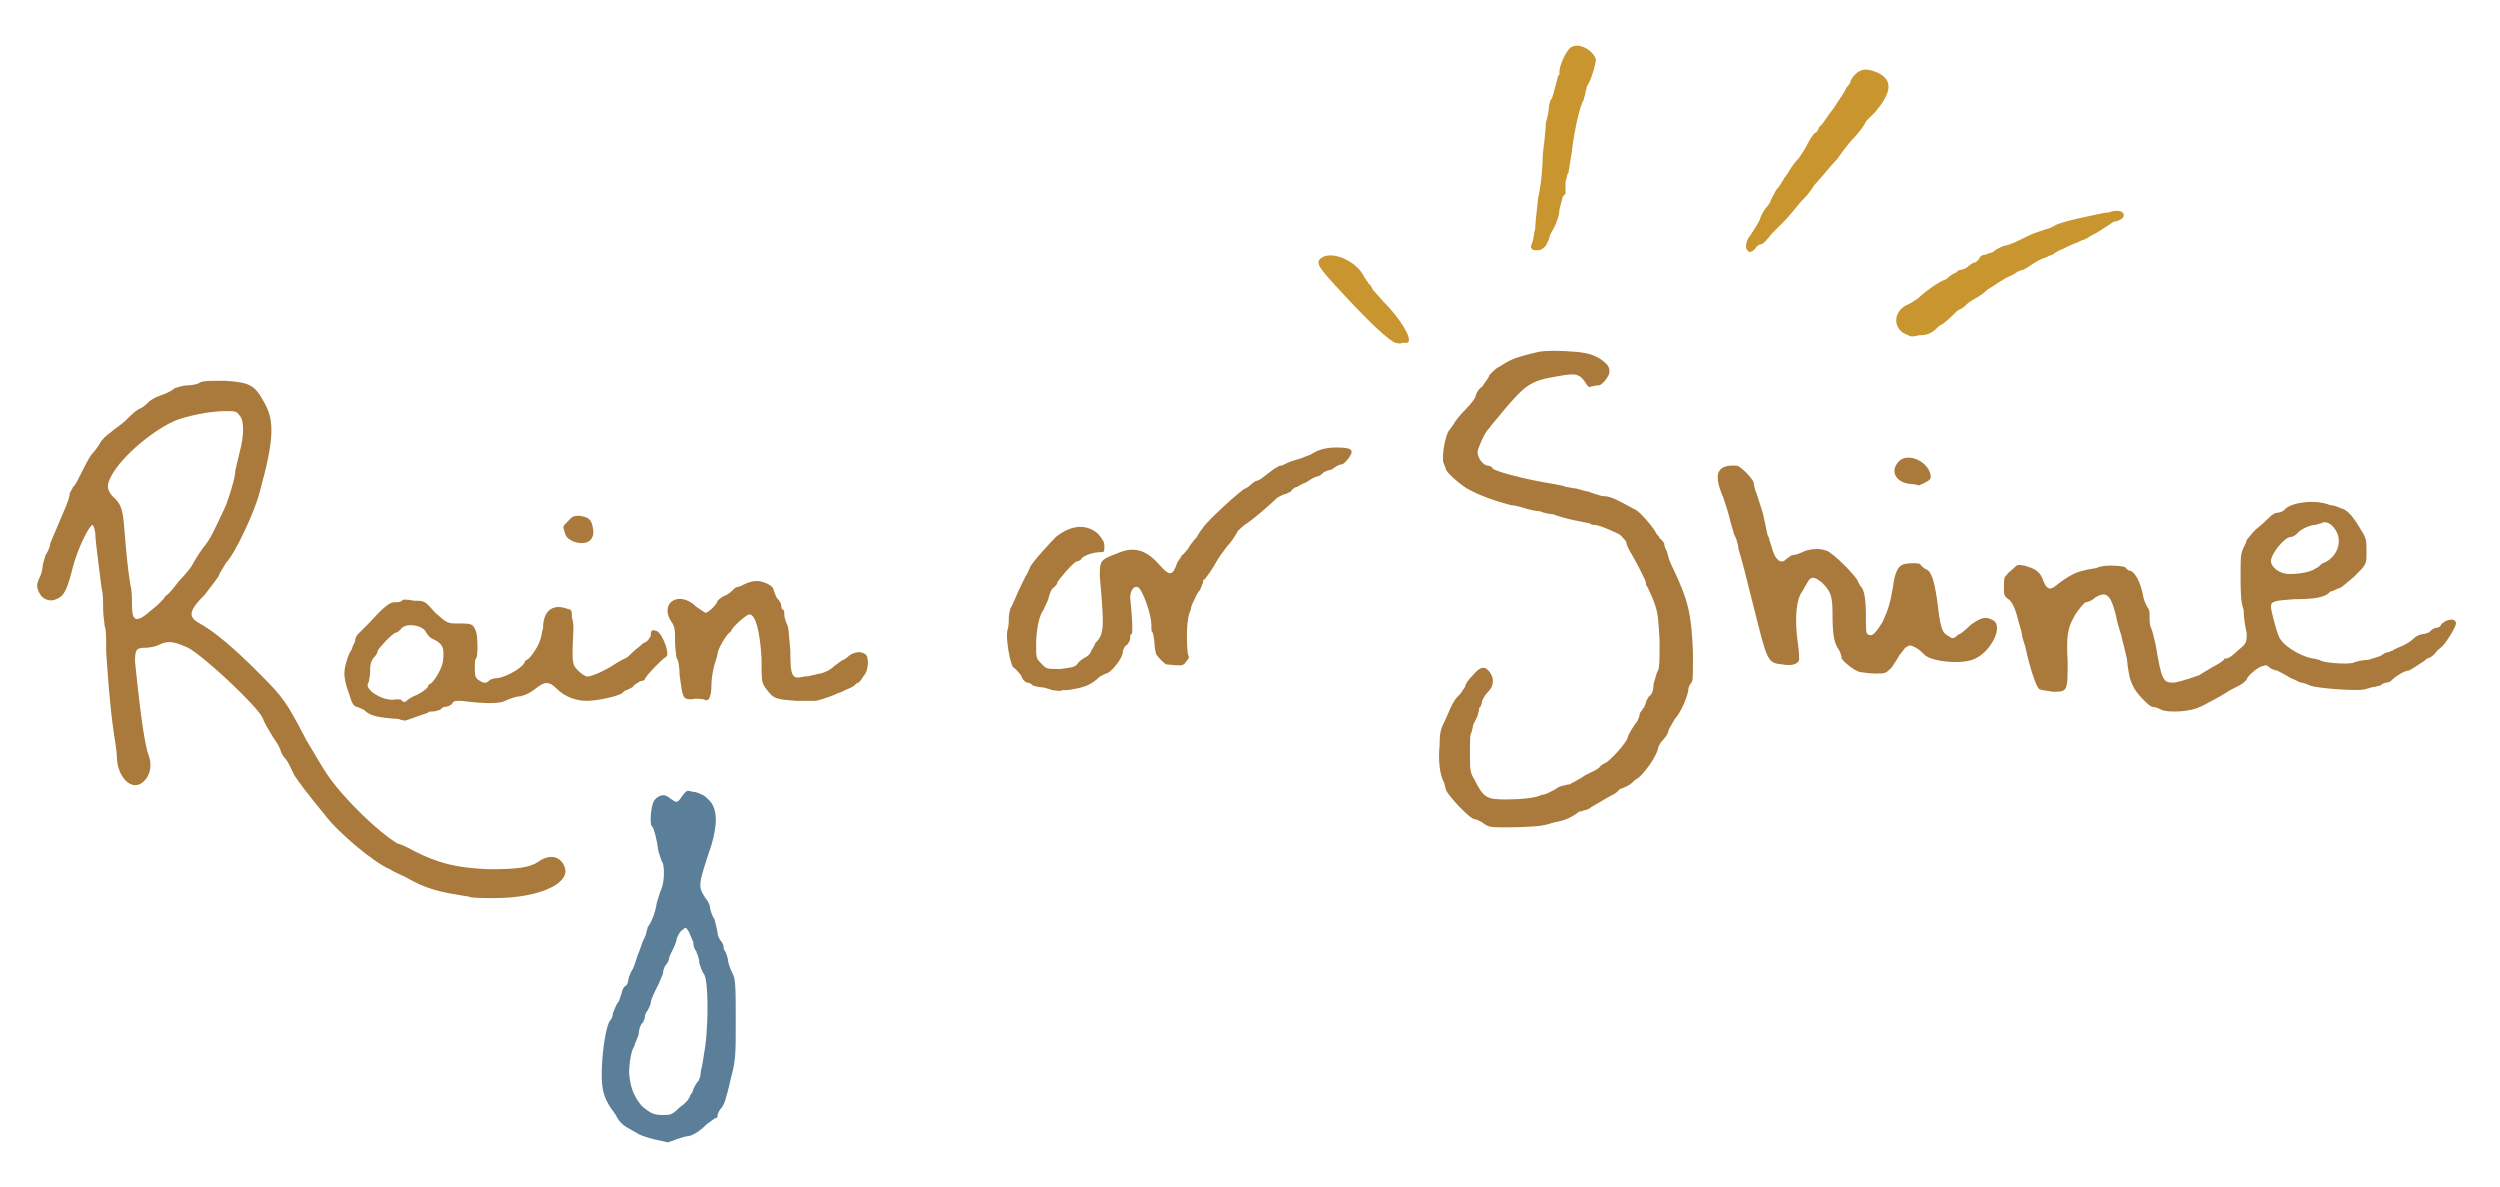
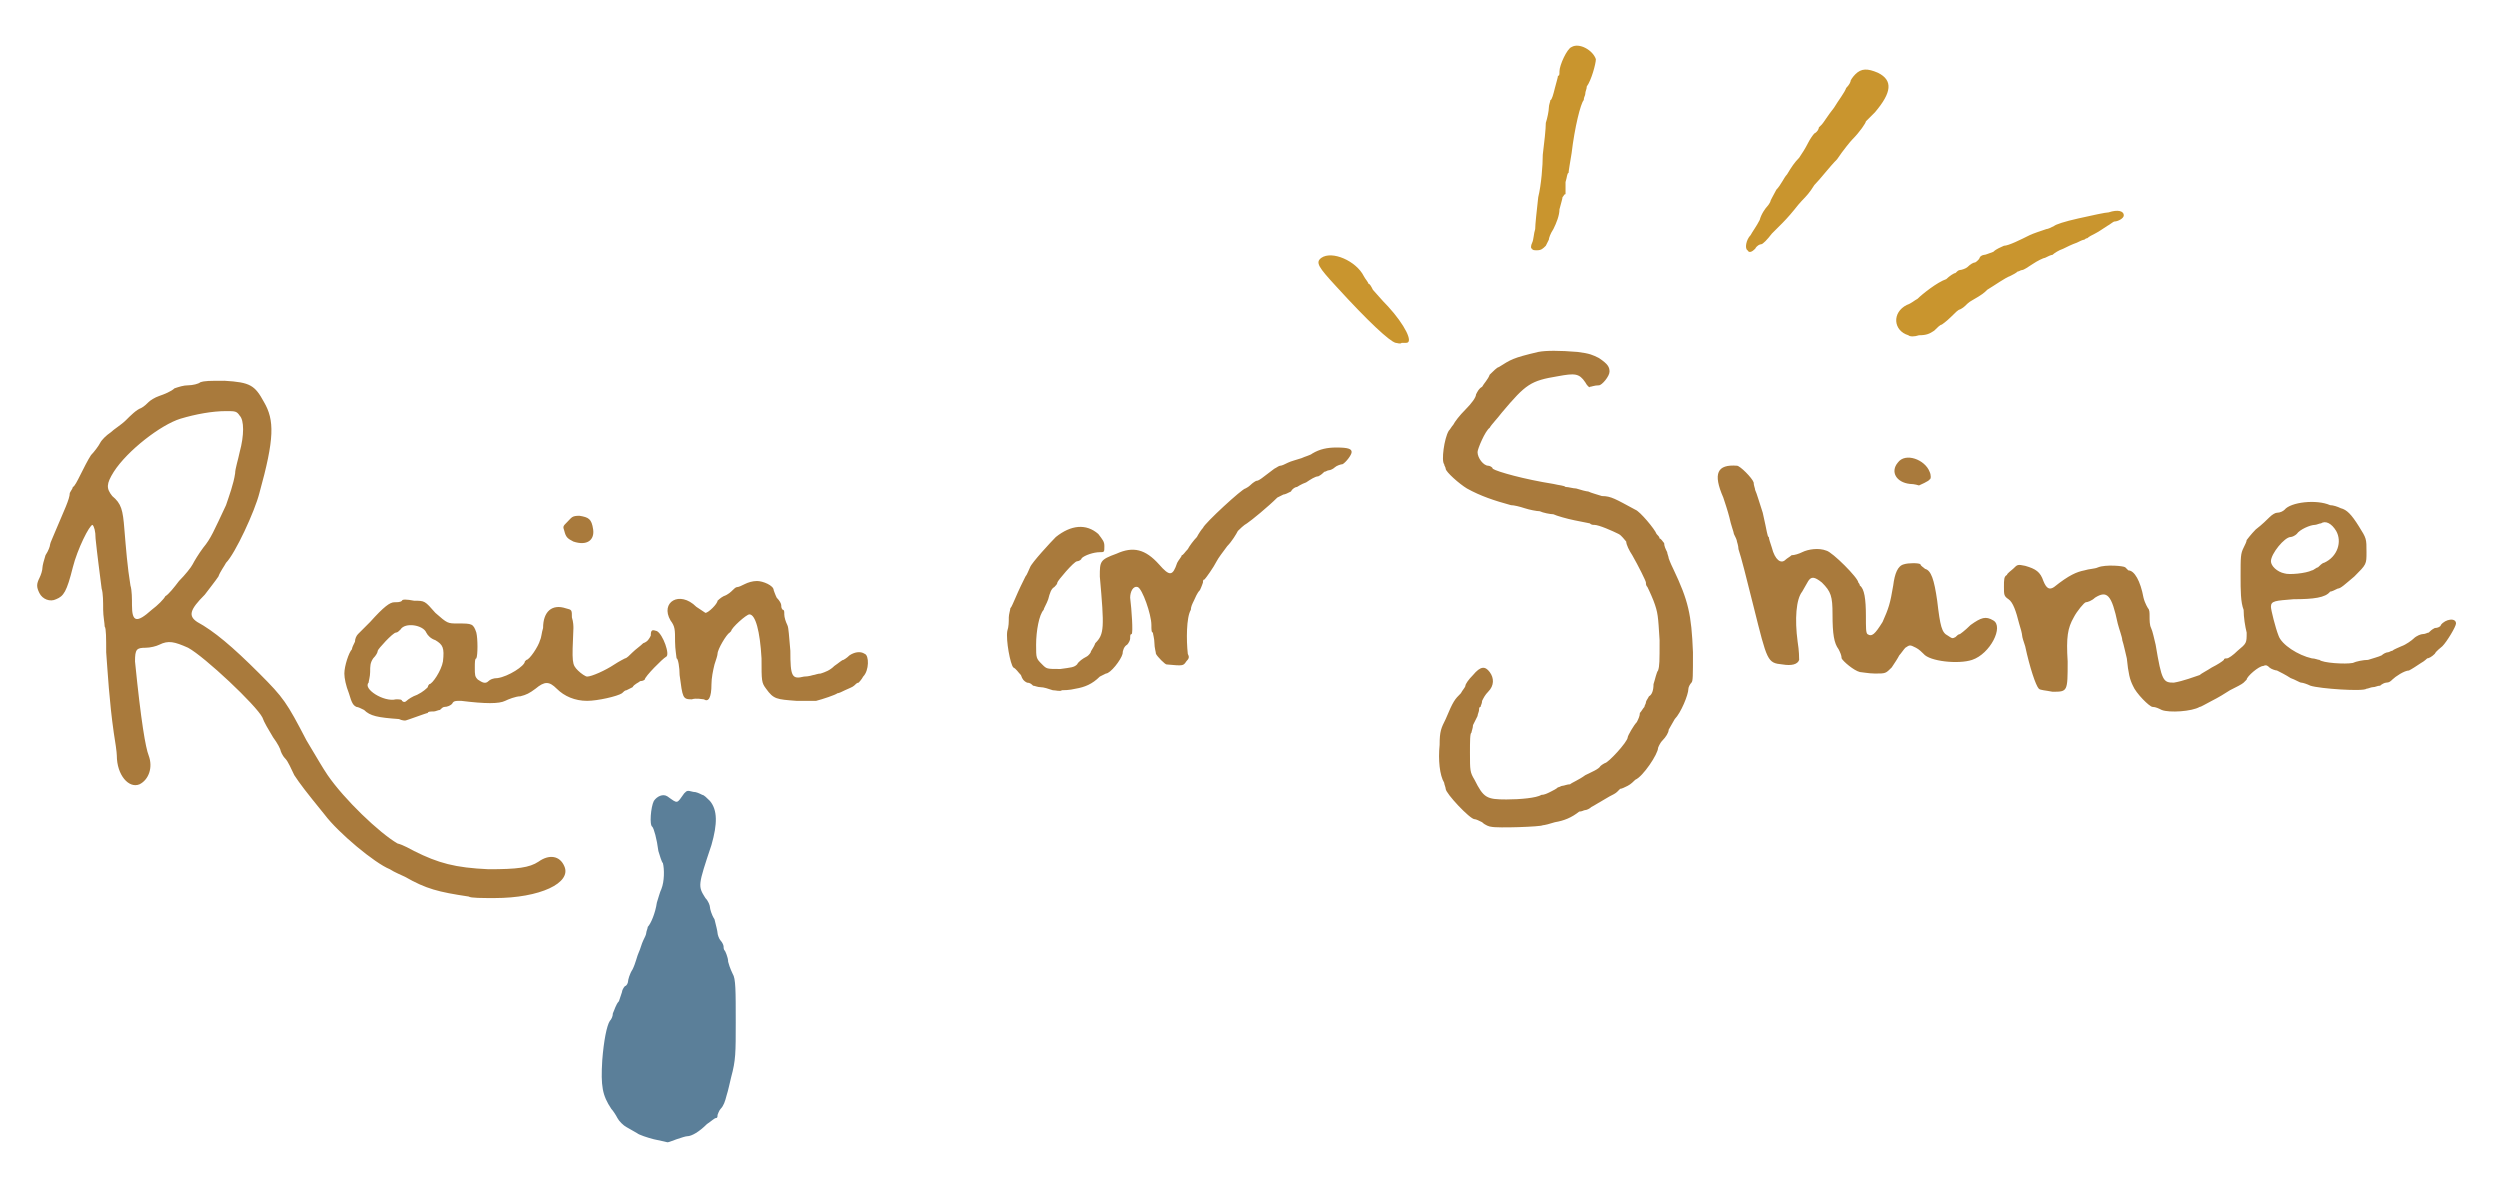
<svg xmlns="http://www.w3.org/2000/svg" viewBox="0 0 1648 782" width="1648" height="782" role="img" aria-label="Rain or Shine">
  <path fill="#a97a3c" d="M309,591C289,588 281,586 267,578C265,577 260,575 257,573C247,569 223,549 214,537C201,521 198,517 194,511C192,507 190,502 188,500C186,498 185,495 185,495C185,494 183,490 180,486C177,481 174,476 173,473C169,465 135,433 124,427C115,423 111,422 105,425C103,426 99,427 96,427C90,427 89,428 89,436C93,476 96,493 98,498C101,506 98,514 92,517C85,520 77,511 77,498C77,496 76,489 75,483C72,462 71,443 70,430C70,421 70,414 69,413C69,411 68,406 68,402C68,397 68,391 67,388C66,380 64,365 63,355C63,350 62,347 61,346C59,346 51,362 48,374C44,390 42,393 37,395C33,397 28,395 26,391C24,387 24,385 26,381C27,379 28,376 28,374C28,373 29,369 30,366C32,363 33,360 33,359C33,358 35,354 37,349C42,337 46,329 46,325C47,323 48,322 48,321C49,321 51,317 53,313C55,309 58,303 60,300C62,298 65,294 66,292C67,290 70,287 73,285C75,283 80,280 83,277C86,274 90,270 93,269C95,268 97,266 98,265C99,264 102,262 105,261C108,260 113,258 115,256C118,255 121,254 124,254C127,254 131,253 132,252C135,251 138,251 148,251C165,252 168,254 174,265C181,277 181,289 171,325C168,337 155,365 149,371C148,373 145,377 144,380C142,383 138,388 135,392C125,402 124,406 130,410C141,416 153,426 171,444C187,460 189,463 202,488C211,503 212,505 216,511C227,527 250,549 262,556C266,557 271,560 273,561C289,569 300,572 322,573C341,573 349,572 355,568C362,563 369,564 372,571C377,582 356,592 326,592C318,592 310,592 309,591ZM983,545C982,545 979,544 977,542C975,541 973,540 972,540C969,540 953,523 953,520C953,519 952,517 952,516C949,511 948,501 949,491C949,482 950,480 953,474C958,462 959,461 963,457C964,455 966,453 966,452C966,451 968,448 971,445C976,439 979,439 982,443C985,447 985,452 981,456C979,458 978,460 977,462C977,464 976,465 976,466C975,466 975,467 975,468C975,469 974,471 974,472C973,474 972,476 971,478C971,480 970,482 970,483C969,483 969,489 969,496C969,508 969,509 972,514C978,526 980,527 993,527C1002,527 1013,526 1016,524C1018,524 1020,523 1022,522C1024,521 1026,520 1027,519C1028,519 1029,518 1030,518C1031,518 1033,517 1035,517C1036,516 1041,514 1045,511C1049,509 1054,507 1055,505C1056,504 1058,503 1058,503C1060,503 1073,489 1073,486C1073,485 1077,478 1079,476C1080,474 1081,472 1081,470C1082,469 1083,467 1084,466C1084,465 1085,464 1085,463C1085,462 1086,461 1087,459C1089,458 1090,455 1090,451C1091,448 1092,443 1093,442C1094,439 1094,436 1094,422C1093,406 1093,404 1090,396C1088,391 1086,387 1086,387C1085,386 1085,385 1085,384C1085,383 1080,373 1076,366C1074,363 1072,359 1072,357C1071,356 1069,353 1067,352C1063,350 1054,346 1051,346C1050,346 1049,346 1048,345C1048,345 1043,344 1038,343C1033,342 1026,340 1024,339C1022,339 1017,338 1015,337C1013,337 1008,336 1005,335C1002,334 998,333 996,333C985,330 976,327 967,322C962,319 953,311 953,309C953,308 952,307 952,306C950,304 952,289 955,284C956,283 957,281 958,280C959,278 962,274 966,270C970,266 973,262 973,260C974,258 975,256 977,255C978,253 981,250 982,247C984,245 987,242 988,242C996,237 997,236 1014,232C1019,231 1028,231 1040,232C1048,233 1050,234 1054,236C1060,240 1061,242 1061,245C1061,248 1056,254 1054,254C1051,254 1049,255 1048,255C1048,256 1046,254 1045,252C1041,246 1038,246 1027,248C1009,251 1006,253 990,272C987,276 983,280 982,282C979,284 974,296 974,298C974,302 978,307 981,307C982,307 984,308 984,309C987,311 1005,316 1024,319C1028,320 1031,320 1032,321C1034,321 1037,322 1039,322C1042,323 1046,324 1047,324C1049,325 1053,326 1056,327C1062,327 1065,329 1078,336C1081,337 1091,349 1092,352C1093,353 1094,354 1094,355C1095,355 1096,357 1097,358C1097,360 1098,362 1099,364C1099,365 1100,367 1100,368C1100,368 1101,371 1103,375C1113,396 1115,405 1116,430C1116,446 1116,449 1115,450C1114,451 1113,453 1113,454C1113,458 1108,470 1104,474C1103,476 1101,479 1100,481C1100,483 1098,486 1096,488C1094,490 1093,493 1093,493C1093,497 1083,512 1078,514C1077,515 1075,517 1073,518C1071,519 1069,520 1068,520C1068,520 1067,521 1066,522C1065,523 1063,524 1061,525C1054,529 1051,531 1049,532C1048,533 1046,534 1045,534C1044,534 1043,535 1041,535C1036,539 1031,541 1025,542C1022,543 1018,544 1017,544C1016,545 987,546 983,545ZM263,474C249,473 244,472 240,468C238,467 236,466 235,466C233,465 232,464 230,457C228,452 227,447 227,444C227,439 230,430 232,428C232,427 233,425 234,423C234,421 235,419 236,418C237,417 241,413 244,410C253,400 257,397 260,397C262,397 264,397 265,396C265,395 268,395 273,396C280,396 280,396 287,404C295,411 295,411 302,411C311,411 312,411 314,417C315,421 315,432 314,434C313,434 313,437 313,440C313,445 313,446 315,448C318,450 320,451 322,449C323,448 325,447 328,447C335,446 346,439 346,436C346,436 347,435 347,435C349,435 355,426 356,422C357,420 357,417 358,414C358,403 364,398 373,401C377,402 377,402 377,407C378,410 378,413 378,414C377,437 377,438 381,442C383,444 386,446 387,446C390,446 399,442 405,438C408,436 412,434 412,434C413,434 415,432 417,430C419,428 422,426 424,424C427,423 428,421 429,419C429,415 430,415 433,416C437,418 442,432 439,433C437,434 425,446 425,448C425,448 424,449 422,449C421,450 418,451 417,453C415,454 413,455 413,455C412,455 411,456 410,457C407,459 394,462 387,462C379,462 372,459 367,454C362,449 359,449 353,454C349,457 347,458 343,459C340,459 335,461 333,462C329,464 320,464 304,462C300,462 299,462 298,464C297,465 295,466 293,466C292,466 291,467 290,468C289,468 287,469 286,469C284,469 282,469 282,470C281,470 268,475 267,475C267,475 265,475 263,474ZM1425,468C1423,467 1421,466 1419,466C1417,466 1408,457 1406,452C1404,448 1403,444 1402,434C1401,430 1400,425 1399,422C1399,420 1397,415 1396,411C1392,392 1389,389 1381,394C1379,396 1376,397 1375,397C1374,397 1369,403 1367,407C1363,414 1362,420 1363,436C1363,456 1363,456 1353,456C1348,455 1345,455 1344,454C1342,452 1338,440 1335,426C1334,423 1333,420 1333,419C1333,418 1332,414 1331,411C1329,403 1327,397 1324,395C1321,393 1321,392 1321,387C1321,382 1321,380 1323,379C1323,378 1326,376 1327,375C1330,372 1330,372 1335,373C1342,375 1345,377 1347,383C1349,388 1351,389 1354,387C1364,379 1369,377 1374,376C1377,375 1381,375 1383,374C1388,372 1400,373 1401,374C1402,375 1403,376 1403,376C1407,376 1411,383 1413,394C1414,398 1416,401 1416,401C1417,402 1417,404 1417,406C1417,409 1417,412 1418,414C1419,416 1420,421 1421,425C1425,449 1426,450 1433,450C1439,449 1447,446 1450,445C1451,444 1455,442 1458,440C1462,438 1465,436 1466,435C1466,434 1467,434 1468,434C1469,434 1472,432 1475,429C1481,424 1481,424 1481,417C1480,413 1479,407 1479,402C1477,397 1477,389 1477,380C1477,367 1477,365 1479,361C1480,359 1481,357 1481,356C1481,356 1484,352 1487,349C1491,346 1495,342 1496,341C1498,339 1500,338 1501,338C1503,338 1505,337 1506,336C1510,331 1527,329 1536,333C1538,333 1541,334 1543,335C1547,336 1550,339 1555,347C1560,355 1560,355 1560,364C1560,372 1560,372 1552,380C1546,385 1543,388 1541,388C1539,389 1537,390 1536,390C1533,394 1525,395 1512,395C1500,396 1497,396 1497,400C1497,402 1500,414 1502,419C1504,425 1515,432 1524,434C1526,434 1528,435 1529,435C1531,437 1546,438 1551,437C1553,436 1558,435 1561,435C1564,434 1568,433 1570,432C1571,431 1573,430 1574,430C1575,430 1576,429 1577,429C1578,428 1581,427 1583,426C1586,425 1590,422 1591,421C1593,419 1596,418 1597,418C1599,418 1600,417 1601,417C1602,416 1603,415 1605,414C1607,414 1609,413 1609,412C1612,408 1619,407 1619,411C1619,413 1613,423 1610,426C1609,427 1606,429 1605,431C1603,433 1601,434 1600,434C1600,434 1598,436 1596,437C1593,439 1590,441 1588,442C1585,442 1579,446 1577,448C1576,449 1575,450 1573,450C1572,450 1570,451 1569,452C1567,452 1566,453 1564,453C1563,453 1561,454 1560,454C1558,456 1529,454 1523,452C1521,451 1518,450 1517,450C1516,450 1513,448 1510,447C1507,445 1503,443 1501,442C1500,442 1497,441 1496,440C1495,439 1494,438 1492,439C1489,439 1481,446 1481,448C1481,448 1480,449 1479,450C1478,451 1474,453 1470,455C1467,457 1462,460 1458,462C1454,464 1451,466 1450,466C1445,469 1430,470 1425,468ZM275,458C279,456 281,454 282,453C282,452 283,451 283,451C285,451 291,442 292,436C293,427 292,425 287,422C284,421 282,419 281,417C279,412 267,410 264,415C263,416 262,417 261,417C259,417 249,428 249,429C249,430 248,432 246,434C244,437 244,439 244,443C244,446 243,449 243,450C239,454 253,463 261,461C263,461 265,461 265,462C266,463 267,463 268,462C269,461 272,459 275,458ZM525,462C512,461 510,461 505,454C502,450 502,449 502,434C501,416 498,405 494,405C492,405 482,414 482,416C482,416 481,417 481,417C479,418 473,428 473,431C473,432 472,435 471,438C470,442 469,447 469,451C469,460 467,463 464,461C463,461 459,460 456,461C450,461 450,460 448,445C448,440 447,434 446,434C446,433 445,428 445,423C445,415 445,413 442,409C435,397 448,389 459,400C462,402 465,404 465,404C467,404 473,398 473,396C473,396 475,394 477,393C480,392 482,390 483,389C484,388 485,387 486,387C487,387 489,386 491,385C493,384 496,383 499,383C503,383 510,386 510,389C510,389 511,392 512,394C514,396 515,398 515,399C515,400 515,401 516,402C517,402 517,403 517,405C517,407 518,410 519,412C520,414 520,419 521,429C521,446 522,448 530,446C533,446 536,445 536,445C537,445 539,444 541,444C544,443 547,442 550,439C553,437 555,435 556,435C556,435 558,434 560,432C563,430 567,429 570,431C573,432 573,442 569,446C568,448 566,450 566,450C565,450 564,451 563,452C562,453 559,454 557,455C555,456 553,457 552,457C551,458 542,461 538,462C537,462 531,462 525,462ZM694,455C691,454 688,453 686,453C684,453 682,452 681,452C680,451 679,450 677,450C675,449 674,448 673,445C671,443 670,441 668,440C666,438 663,422 664,416C665,413 665,410 665,407C665,405 666,402 666,401C667,400 668,397 669,395C672,388 674,384 676,380C677,379 678,376 679,374C680,371 693,357 696,354C706,346 716,345 724,352C727,356 728,357 728,360C728,364 728,364 725,364C721,364 715,366 713,368C713,369 711,370 710,370C708,370 697,383 697,384C697,385 696,386 695,387C693,388 692,391 691,395C690,398 688,401 688,402C685,405 683,416 683,425C683,434 683,434 687,438C690,441 690,441 699,441C706,440 708,440 710,438C711,436 714,434 716,433C718,432 719,430 719,430C719,429 721,427 722,424C728,418 728,414 725,380C725,370 725,369 736,365C747,360 755,362 764,372C771,380 773,380 776,371C777,369 779,367 779,366C780,366 781,364 783,362C784,360 787,356 789,354C790,352 792,349 793,348C794,345 819,322 821,322C821,322 823,321 824,320C826,318 828,317 828,317C830,317 832,315 840,309C842,308 843,307 844,307C845,307 847,306 849,305C851,304 855,303 858,302C860,301 864,300 865,299C870,296 875,295 881,295C889,295 891,296 891,298C891,300 887,305 885,306C884,306 881,307 880,308C879,309 877,310 876,310C875,310 874,311 873,311C872,312 871,313 869,314C867,314 864,316 861,318C858,319 855,321 855,321C854,321 852,322 851,324C849,325 847,326 846,326C846,326 844,327 842,328C836,334 825,343 822,345C820,346 817,349 816,350C815,352 812,357 809,360C806,364 803,368 802,370C800,374 795,381 794,382C793,382 793,383 793,384C793,384 792,387 791,389C789,391 788,394 787,396C786,398 785,400 785,402C782,407 782,422 783,431C784,433 784,434 782,436C780,439 780,439 769,438C768,438 763,433 762,431C762,430 761,427 761,424C761,421 760,418 760,417C759,417 759,415 759,412C759,405 753,388 750,387C747,386 745,390 745,394C746,402 747,417 746,418C745,418 745,419 745,421C745,422 744,424 743,425C741,426 740,429 740,431C739,435 732,444 729,444C729,444 727,445 725,446C720,451 715,453 709,454C705,455 701,455 700,455C699,456 696,455 694,455ZM1226,443C1222,442 1215,436 1214,434C1214,432 1213,430 1212,428C1209,424 1208,418 1208,405C1208,393 1207,390 1201,384C1196,380 1194,380 1192,383C1191,385 1189,388 1188,390C1184,395 1183,408 1185,423C1186,429 1186,434 1186,435C1185,438 1181,439 1175,438C1165,437 1165,436 1156,400C1151,380 1148,368 1146,362C1146,360 1145,357 1145,357C1145,356 1144,354 1143,352C1143,351 1141,346 1140,341C1139,337 1137,331 1136,328C1129,312 1132,306 1145,307C1147,307 1155,315 1156,318C1156,320 1157,322 1157,323C1158,325 1160,332 1162,338C1165,351 1165,354 1166,354C1166,355 1167,358 1168,361C1170,369 1174,372 1177,369C1178,368 1180,367 1181,366C1183,366 1186,365 1188,364C1192,362 1199,361 1204,363C1208,364 1225,381 1225,384C1225,384 1226,385 1226,386C1229,388 1230,395 1230,406C1230,414 1230,417 1231,418C1234,420 1236,418 1241,410C1245,401 1246,398 1248,386C1249,378 1251,373 1255,372C1258,371 1265,371 1266,372C1266,373 1268,374 1269,375C1273,376 1275,382 1277,396C1279,413 1280,417 1284,419C1287,421 1287,421 1289,420C1290,419 1291,418 1292,418C1292,418 1295,416 1299,412C1306,407 1309,406 1314,409C1321,413 1312,431 1300,435C1291,438 1272,436 1268,431C1267,430 1265,428 1263,427C1259,425 1259,425 1256,427C1255,428 1253,431 1252,432C1251,434 1249,437 1247,440C1243,444 1243,444 1236,444C1232,444 1227,443 1226,443ZM100,402C104,399 108,395 109,393C111,392 115,387 118,383C122,379 126,374 127,372C128,370 131,365 134,361C139,355 141,350 149,333C151,327 154,319 155,312C155,309 157,303 158,298C161,287 161,277 158,274C156,271 155,271 149,271C140,271 129,273 119,276C106,280 84,297 75,311C70,319 70,322 74,327C80,332 81,336 82,349C83,361 84,374 86,386C87,389 87,395 87,399C87,410 90,411 100,402ZM1524,376C1525,376 1527,374 1528,374C1529,373 1531,371 1532,371C1541,367 1544,357 1540,350C1537,345 1533,343 1530,345C1529,345 1527,346 1526,346C1523,346 1516,349 1514,352C1513,353 1511,354 1510,354C1506,354 1497,365 1497,370C1497,373 1501,377 1506,378C1509,379 1520,378 1524,376ZM378,357C374,355 373,354 372,350C371,347 371,347 374,344C377,341 377,340 382,340C388,341 390,342 391,349C392,356 387,360 378,357ZM1259,319C1250,318 1246,311 1251,305C1256,298 1269,303 1272,311C1273,313 1273,316 1272,316C1272,317 1265,320 1265,320C1265,320 1262,319 1259,319Z" />
-   <path fill="#5b7f99" d="M431,751C427,750 421,748 420,747C418,746 415,744 413,743C411,742 408,739 407,737C406,735 404,732 403,731C397,722 396,716 397,699C398,686 400,676 402,673C403,672 404,670 404,668C405,666 406,662 408,660C409,657 410,654 410,654C410,653 411,651 412,650C413,650 414,648 414,647C414,646 415,642 417,639C419,635 420,630 421,628C422,626 423,622 424,620C425,618 426,616 426,615C426,614 427,612 427,611C429,609 432,602 433,595C434,592 435,588 436,586C438,581 438,573 437,569C436,568 435,564 434,561C433,553 431,546 430,545C428,544 429,532 431,528C433,525 437,523 440,525C447,530 446,530 451,523C453,521 453,521 457,522C459,522 461,523 463,524C464,524 466,526 468,528C473,534 473,543 469,557C460,584 460,584 465,592C467,594 468,597 468,598C468,599 469,603 471,606C472,610 473,614 473,615C473,616 474,619 475,620C476,621 477,623 477,624C477,625 477,626 478,627C478,627 480,631 480,634C481,638 483,642 483,642C485,645 485,653 485,674C485,694 485,699 482,710C481,714 480,719 479,722C478,726 477,729 475,731C474,732 473,735 473,735C473,736 473,737 472,737C471,737 469,739 466,741C461,746 456,749 453,749C452,749 449,750 446,751C443,752 441,753 440,753C440,753 436,752 431,751ZM448,730C451,728 454,725 454,724C454,724 455,723 455,722C456,721 457,719 457,718C458,716 459,714 460,713C461,712 462,709 462,706C463,703 464,695 465,689C467,673 467,646 464,642C463,641 462,638 461,635C461,631 459,628 459,627C458,626 457,624 457,621C456,619 455,616 454,614C452,611 452,611 450,613C449,613 447,616 446,619C446,621 444,625 443,627C442,629 441,631 441,632C441,633 440,635 439,636C438,637 437,640 437,642C436,644 435,647 434,649C431,655 429,659 429,661C429,662 428,664 427,666C426,667 425,669 425,671C425,672 424,673 424,674C423,674 421,678 421,682C420,685 418,689 418,690C416,692 414,705 415,710C416,719 419,724 423,729C429,734 431,735 437,735C442,735 443,735 448,730Z" />
+   <path fill="#5b7f99" d="M431,751C427,750 421,748 420,747C418,746 415,744 413,743C411,742 408,739 407,737C406,735 404,732 403,731C397,722 396,716 397,699C398,686 400,676 402,673C403,672 404,670 404,668C405,666 406,662 408,660C409,657 410,654 410,654C410,653 411,651 412,650C413,650 414,648 414,647C414,646 415,642 417,639C419,635 420,630 421,628C422,626 423,622 424,620C425,618 426,616 426,615C426,614 427,612 427,611C429,609 432,602 433,595C434,592 435,588 436,586C438,581 438,573 437,569C436,568 435,564 434,561C433,553 431,546 430,545C428,544 429,532 431,528C433,525 437,523 440,525C447,530 446,530 451,523C453,521 453,521 457,522C459,522 461,523 463,524C464,524 466,526 468,528C473,534 473,543 469,557C460,584 460,584 465,592C467,594 468,597 468,598C468,599 469,603 471,606C472,610 473,614 473,615C473,616 474,619 475,620C476,621 477,623 477,624C477,625 477,626 478,627C478,627 480,631 480,634C481,638 483,642 483,642C485,645 485,653 485,674C485,694 485,699 482,710C481,714 480,719 479,722C478,726 477,729 475,731C474,732 473,735 473,735C473,736 473,737 472,737C471,737 469,739 466,741C461,746 456,749 453,749C452,749 449,750 446,751C443,752 441,753 440,753C440,753 436,752 431,751Z" />
  <path fill="#c9952e" d="M920,226C916,225 902,212 881,189C869,176 867,173 871,170C878,165 894,172 899,182C900,184 902,186 902,187C903,187 904,189 905,191C906,192 911,198 915,202C926,214 932,226 927,226C926,226 925,226 924,226C923,227 921,226 920,226ZM1258,221C1248,218 1247,206 1257,201C1260,200 1262,198 1264,197C1267,194 1277,186 1283,184C1285,182 1288,180 1289,180C1290,179 1291,178 1292,178C1293,178 1296,177 1297,176C1299,174 1301,173 1302,173C1302,173 1304,172 1305,170C1305,169 1307,168 1308,168C1309,168 1311,167 1314,166C1316,164 1319,163 1321,162C1324,162 1332,158 1338,155C1340,154 1346,152 1349,151C1350,151 1352,150 1354,149C1355,148 1361,146 1370,144C1379,142 1388,140 1390,140C1396,138 1400,139 1400,142C1400,144 1396,146 1394,146C1393,146 1391,148 1389,149C1386,151 1383,153 1381,154C1379,155 1377,156 1376,157C1375,157 1374,158 1374,158C1373,158 1371,159 1369,160C1366,161 1362,163 1360,164C1357,165 1354,167 1353,168C1352,168 1350,169 1348,170C1347,170 1343,172 1340,174C1337,176 1334,178 1333,178C1332,178 1331,179 1330,179C1329,180 1327,181 1325,182C1322,183 1315,188 1310,191C1308,193 1307,194 1300,198C1298,199 1296,201 1295,202C1294,203 1292,204 1292,204C1291,204 1289,206 1286,209C1283,212 1280,214 1280,214C1279,214 1277,216 1275,218C1272,220 1270,221 1265,221C1262,222 1259,222 1258,221ZM1152,165C1150,164 1151,158 1154,155C1155,153 1158,149 1160,145C1161,141 1164,137 1165,136C1166,135 1167,133 1167,133C1167,132 1169,129 1171,125C1174,122 1176,117 1178,115C1181,110 1183,107 1186,104C1188,101 1190,98 1192,94C1193,92 1195,89 1196,88C1198,87 1199,85 1199,84C1199,84 1200,83 1201,82C1202,81 1205,76 1209,71C1212,66 1216,61 1217,58C1219,56 1220,54 1220,53C1220,53 1221,51 1223,49C1227,45 1231,45 1238,48C1248,53 1247,61 1236,74C1233,77 1230,80 1230,80C1230,81 1226,87 1221,92C1220,93 1215,99 1211,105C1206,110 1200,118 1196,122C1193,127 1190,130 1190,130C1190,130 1186,134 1183,138C1179,143 1175,147 1175,147C1175,147 1172,150 1168,154C1165,158 1162,161 1161,161C1160,161 1158,162 1157,164C1155,166 1153,167 1152,165ZM1010,164C1009,164 1009,162 1010,160C1011,158 1011,154 1012,151C1012,148 1013,139 1014,130C1016,122 1017,109 1017,102C1018,94 1019,85 1019,81C1020,78 1021,73 1021,71C1021,69 1022,67 1022,66C1023,66 1024,62 1025,58C1026,54 1027,51 1027,50C1028,50 1028,49 1028,47C1028,43 1033,32 1036,31C1041,28 1050,33 1052,39C1052,42 1049,53 1046,57C1046,59 1045,60 1045,62C1045,63 1044,64 1044,66C1042,68 1038,84 1036,101C1035,107 1034,113 1034,114C1033,114 1033,117 1032,120C1032,124 1032,127 1032,128C1031,128 1031,129 1030,130C1030,131 1029,134 1028,138C1028,142 1026,147 1024,151C1022,154 1021,157 1021,158C1021,158 1020,160 1019,162C1017,164 1016,165 1013,165C1012,165 1010,165 1010,164Z" />
</svg>
